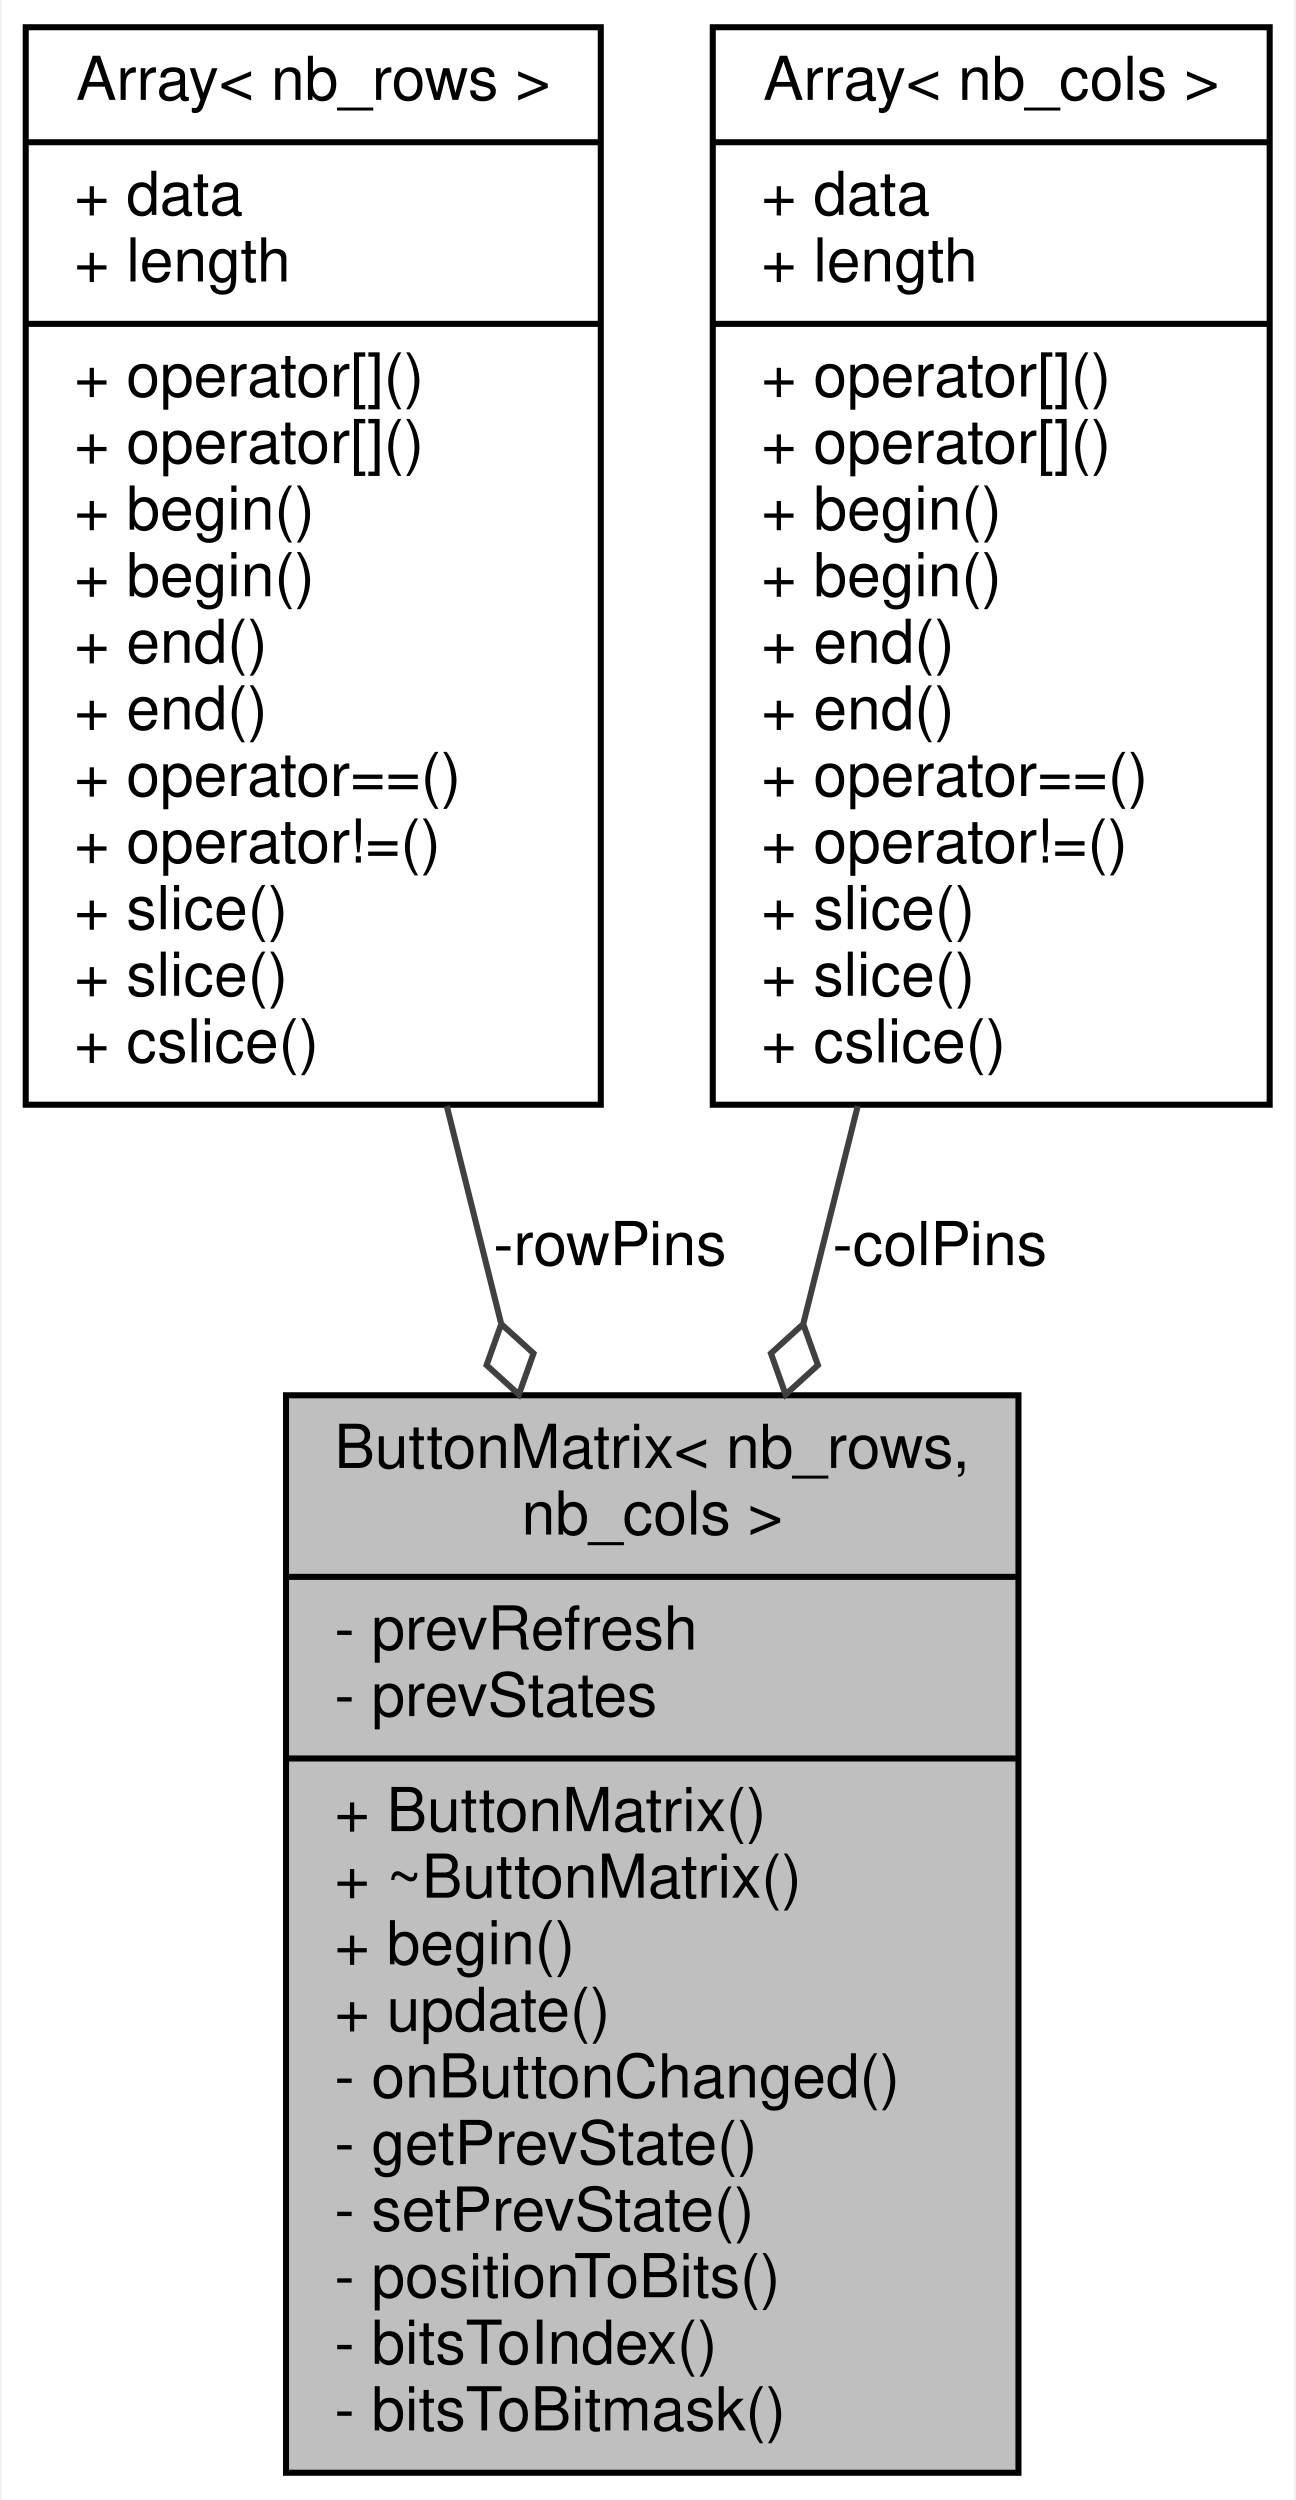
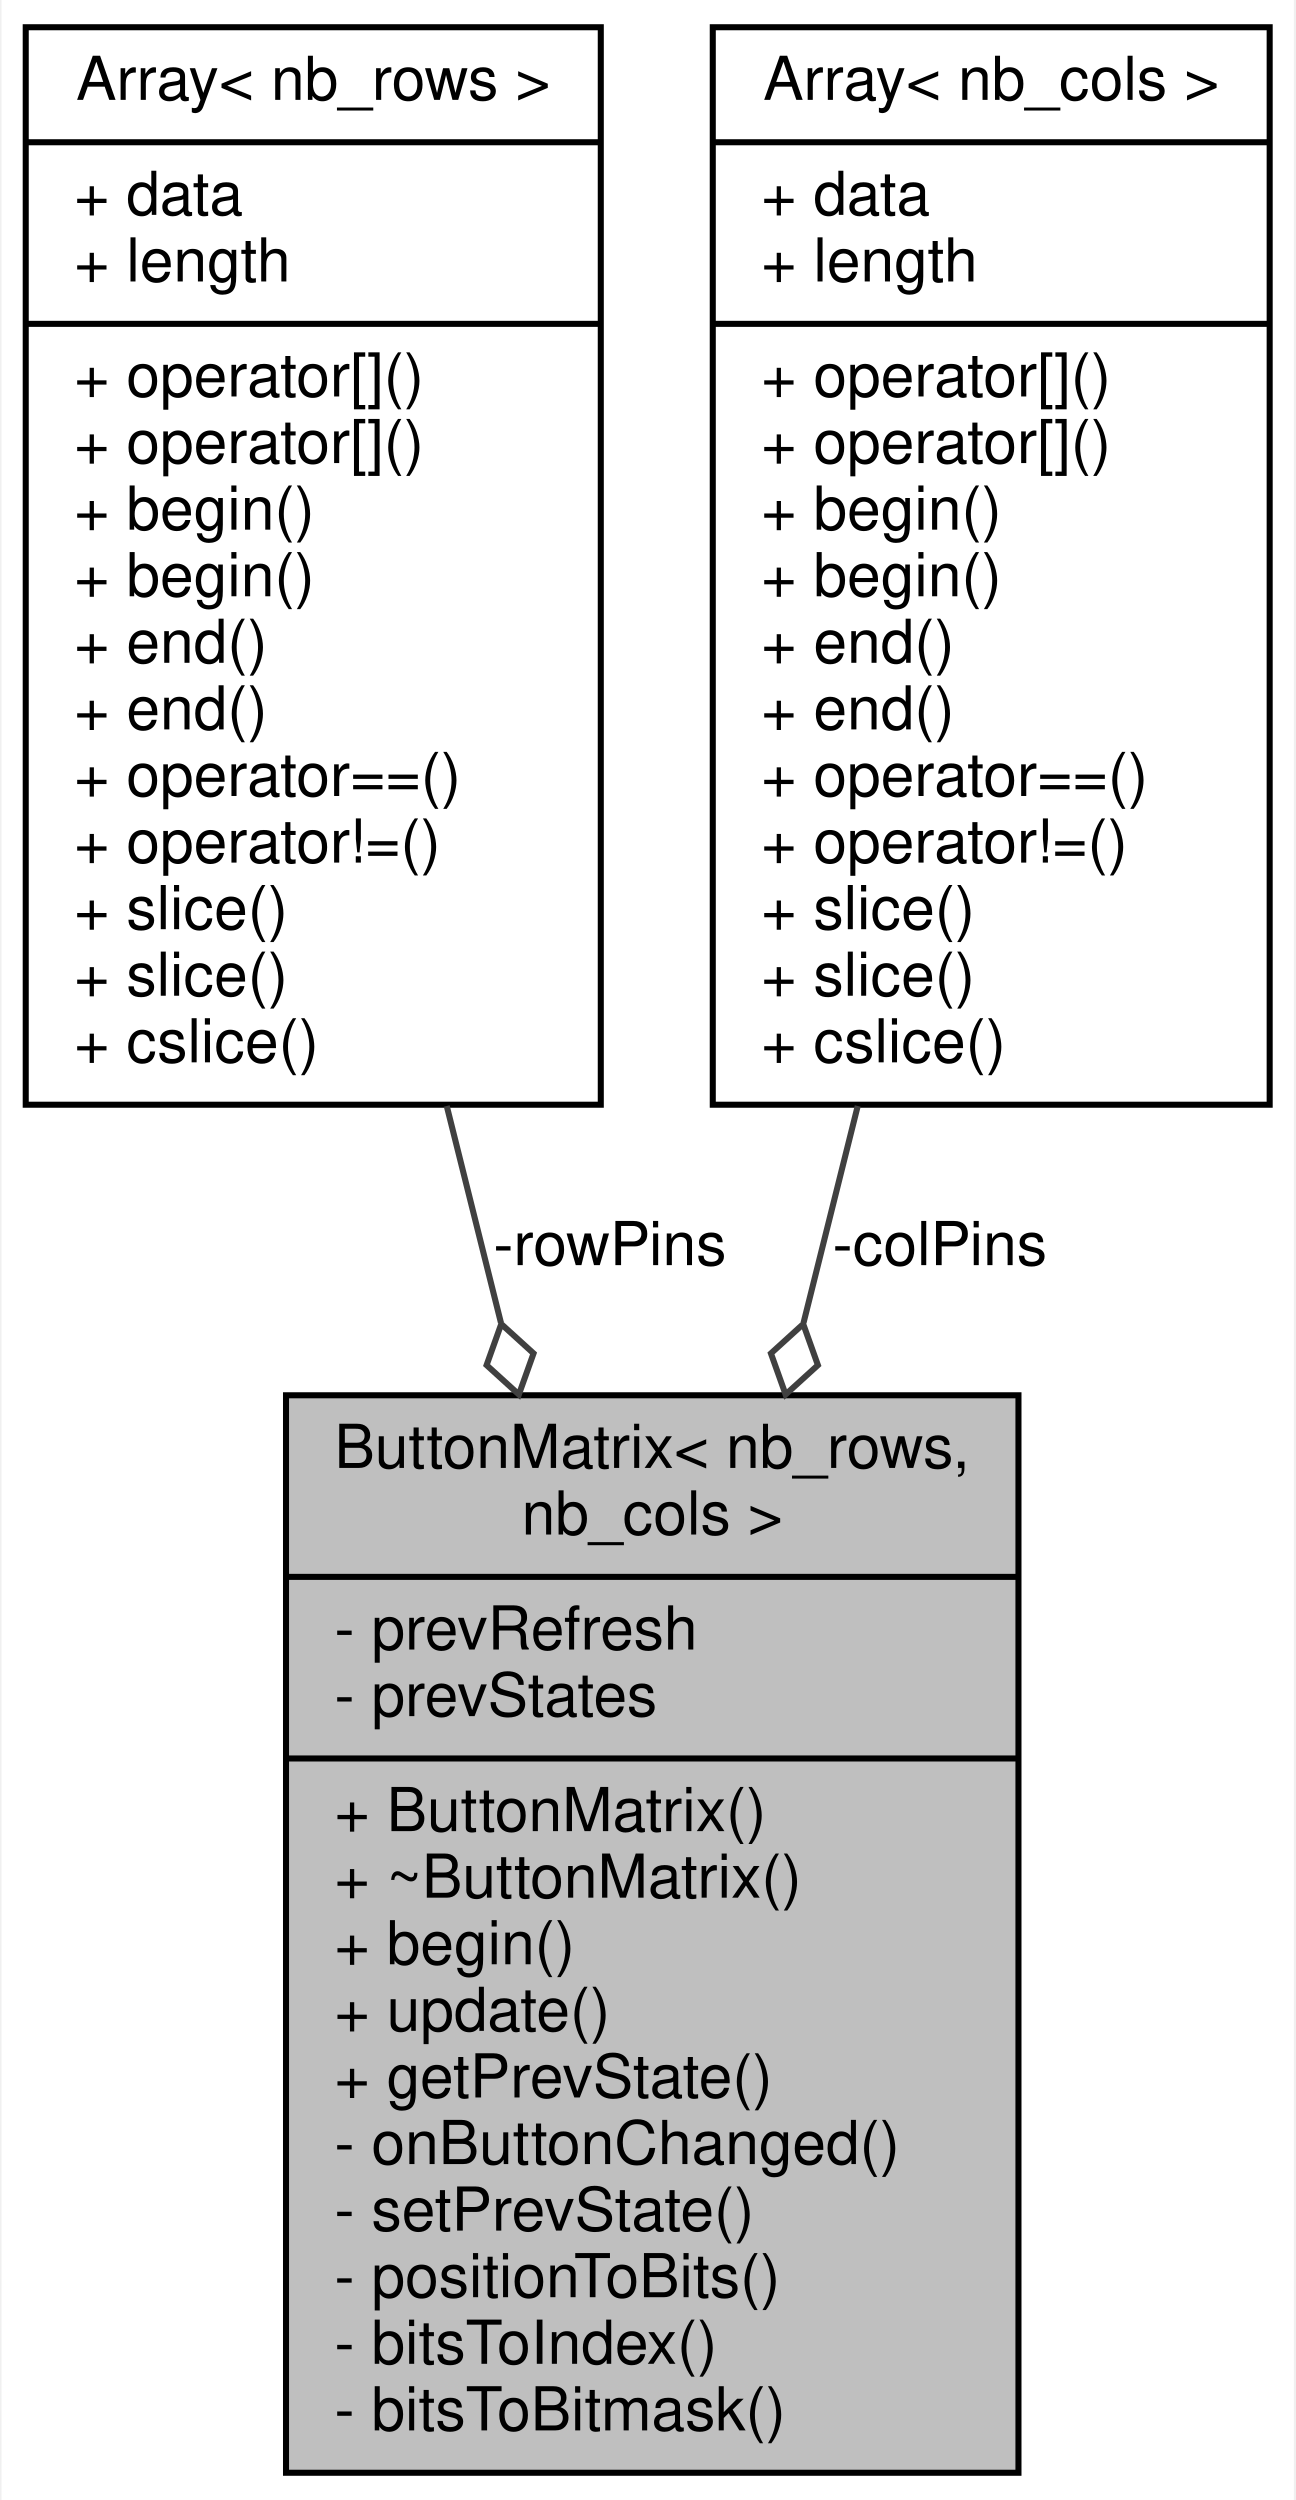
<svg xmlns="http://www.w3.org/2000/svg" xmlns:xlink="http://www.w3.org/1999/xlink" width="214pt" height="413pt" viewBox="0.00 0.00 213.50 413.00">
  <g id="graph0" class="graph" transform="scale(1 1) rotate(0) translate(4 409)">
    <polygon fill="white" stroke="none" points="-4,4 -4,-409 209.5,-409 209.5,4 -4,4" />
    <g id="node1" class="node">
      <g id="a_node1">
        <a xlink:title="A class that reads the states of a button matrix.">
          <polygon fill="#bfbfbf" stroke="black" points="43,-0.5 43,-178.5 164,-178.5 164,-0.5 43,-0.5" />
          <text text-anchor="start" x="51" y="-166.5" font-family="Helvetica,sans-Serif" font-size="10.00">ButtonMatrix&lt; nb_rows,</text>
          <text text-anchor="middle" x="103.5" y="-155.5" font-family="Helvetica,sans-Serif" font-size="10.00"> nb_cols &gt;</text>
          <polyline fill="none" stroke="black" points="43,-148.5 164,-148.5 " />
          <text text-anchor="start" x="51" y="-136.5" font-family="Helvetica,sans-Serif" font-size="10.00">- prevRefresh</text>
          <text text-anchor="start" x="51" y="-125.5" font-family="Helvetica,sans-Serif" font-size="10.00">- prevStates</text>
          <polyline fill="none" stroke="black" points="43,-118.5 164,-118.5 " />
          <text text-anchor="start" x="51" y="-106.5" font-family="Helvetica,sans-Serif" font-size="10.00">+ ButtonMatrix()</text>
          <text text-anchor="start" x="51" y="-95.5" font-family="Helvetica,sans-Serif" font-size="10.00">+ ~ButtonMatrix()</text>
          <text text-anchor="start" x="51" y="-84.5" font-family="Helvetica,sans-Serif" font-size="10.00">+ begin()</text>
          <text text-anchor="start" x="51" y="-73.5" font-family="Helvetica,sans-Serif" font-size="10.00">+ update()</text>
-           <text text-anchor="start" x="51" y="-62.5" font-family="Helvetica,sans-Serif" font-size="10.00">- onButtonChanged()</text>
-           <text text-anchor="start" x="51" y="-51.5" font-family="Helvetica,sans-Serif" font-size="10.00">- getPrevState()</text>
+           <text text-anchor="start" x="51" y="-62.5" font-family="Helvetica,sans-Serif" font-size="10.00">+ getPrevState()</text>
+           <text text-anchor="start" x="51" y="-51.5" font-family="Helvetica,sans-Serif" font-size="10.00">- onButtonChanged()</text>
          <text text-anchor="start" x="51" y="-40.5" font-family="Helvetica,sans-Serif" font-size="10.00">- setPrevState()</text>
          <text text-anchor="start" x="51" y="-29.5" font-family="Helvetica,sans-Serif" font-size="10.00">- positionToBits()</text>
          <text text-anchor="start" x="51" y="-18.5" font-family="Helvetica,sans-Serif" font-size="10.00">- bitsToIndex()</text>
          <text text-anchor="start" x="51" y="-7.5" font-family="Helvetica,sans-Serif" font-size="10.00">- bitsToBitmask()</text>
        </a>
      </g>
    </g>
    <g id="node2" class="node">
      <g id="a_node2">
        <a xlink:href="../../d7/d6a/structArray.html" target="_top" xlink:title=" ">
          <polygon fill="white" stroke="black" points="0,-226.5 0,-404.5 95,-404.5 95,-226.5 0,-226.5" />
          <text text-anchor="middle" x="47.5" y="-392.5" font-family="Helvetica,sans-Serif" font-size="10.00">Array&lt; nb_rows &gt;</text>
          <polyline fill="none" stroke="black" points="0,-385.5 95,-385.5 " />
          <text text-anchor="start" x="8" y="-373.5" font-family="Helvetica,sans-Serif" font-size="10.00">+ data</text>
          <text text-anchor="start" x="8" y="-362.5" font-family="Helvetica,sans-Serif" font-size="10.00">+ length</text>
          <polyline fill="none" stroke="black" points="0,-355.5 95,-355.5 " />
          <text text-anchor="start" x="8" y="-343.5" font-family="Helvetica,sans-Serif" font-size="10.00">+ operator[]()</text>
          <text text-anchor="start" x="8" y="-332.5" font-family="Helvetica,sans-Serif" font-size="10.00">+ operator[]()</text>
          <text text-anchor="start" x="8" y="-321.5" font-family="Helvetica,sans-Serif" font-size="10.00">+ begin()</text>
          <text text-anchor="start" x="8" y="-310.5" font-family="Helvetica,sans-Serif" font-size="10.00">+ begin()</text>
          <text text-anchor="start" x="8" y="-299.5" font-family="Helvetica,sans-Serif" font-size="10.00">+ end()</text>
          <text text-anchor="start" x="8" y="-288.5" font-family="Helvetica,sans-Serif" font-size="10.00">+ end()</text>
          <text text-anchor="start" x="8" y="-277.5" font-family="Helvetica,sans-Serif" font-size="10.00">+ operator==()</text>
          <text text-anchor="start" x="8" y="-266.5" font-family="Helvetica,sans-Serif" font-size="10.00">+ operator!=()</text>
          <text text-anchor="start" x="8" y="-255.5" font-family="Helvetica,sans-Serif" font-size="10.00">+ slice()</text>
          <text text-anchor="start" x="8" y="-244.5" font-family="Helvetica,sans-Serif" font-size="10.00">+ slice()</text>
          <text text-anchor="start" x="8" y="-233.5" font-family="Helvetica,sans-Serif" font-size="10.00">+ cslice()</text>
        </a>
      </g>
    </g>
    <g id="edge1" class="edge">
      <path fill="none" stroke="#404040" d="M69.552,-226.291C72.491,-214.538 75.52,-202.418 78.504,-190.483" />
      <polygon fill="none" stroke="#404040" points="78.557,-190.271 76.132,-183.48 81.468,-178.629 83.893,-185.42 78.557,-190.271" />
      <text text-anchor="middle" x="96.5" y="-200" font-family="Helvetica,sans-Serif" font-size="10.00"> -rowPins</text>
    </g>
    <g id="node3" class="node">
      <g id="a_node3">
        <a xlink:href="../../d7/d6a/structArray.html" target="_top" xlink:title=" ">
          <polygon fill="white" stroke="black" points="113.5,-226.5 113.5,-404.5 205.5,-404.5 205.5,-226.5 113.5,-226.5" />
          <text text-anchor="middle" x="159.5" y="-392.5" font-family="Helvetica,sans-Serif" font-size="10.00">Array&lt; nb_cols &gt;</text>
          <polyline fill="none" stroke="black" points="113.5,-385.5 205.5,-385.5 " />
          <text text-anchor="start" x="121.5" y="-373.5" font-family="Helvetica,sans-Serif" font-size="10.00">+ data</text>
          <text text-anchor="start" x="121.5" y="-362.5" font-family="Helvetica,sans-Serif" font-size="10.00">+ length</text>
          <polyline fill="none" stroke="black" points="113.5,-355.5 205.5,-355.5 " />
          <text text-anchor="start" x="121.5" y="-343.5" font-family="Helvetica,sans-Serif" font-size="10.00">+ operator[]()</text>
          <text text-anchor="start" x="121.5" y="-332.5" font-family="Helvetica,sans-Serif" font-size="10.00">+ operator[]()</text>
          <text text-anchor="start" x="121.5" y="-321.5" font-family="Helvetica,sans-Serif" font-size="10.00">+ begin()</text>
          <text text-anchor="start" x="121.5" y="-310.5" font-family="Helvetica,sans-Serif" font-size="10.00">+ begin()</text>
          <text text-anchor="start" x="121.5" y="-299.5" font-family="Helvetica,sans-Serif" font-size="10.00">+ end()</text>
          <text text-anchor="start" x="121.5" y="-288.5" font-family="Helvetica,sans-Serif" font-size="10.00">+ end()</text>
          <text text-anchor="start" x="121.5" y="-277.5" font-family="Helvetica,sans-Serif" font-size="10.00">+ operator==()</text>
          <text text-anchor="start" x="121.5" y="-266.5" font-family="Helvetica,sans-Serif" font-size="10.00">+ operator!=()</text>
          <text text-anchor="start" x="121.5" y="-255.5" font-family="Helvetica,sans-Serif" font-size="10.00">+ slice()</text>
          <text text-anchor="start" x="121.5" y="-244.5" font-family="Helvetica,sans-Serif" font-size="10.00">+ slice()</text>
          <text text-anchor="start" x="121.5" y="-233.5" font-family="Helvetica,sans-Serif" font-size="10.00">+ cslice()</text>
        </a>
      </g>
    </g>
    <g id="edge2" class="edge">
      <path fill="none" stroke="#404040" d="M137.448,-226.291C134.509,-214.538 131.479,-202.418 128.496,-190.483" />
      <polygon fill="none" stroke="#404040" points="128.443,-190.271 123.107,-185.42 125.532,-178.629 130.868,-183.48 128.443,-190.271" />
      <text text-anchor="middle" x="151" y="-200" font-family="Helvetica,sans-Serif" font-size="10.00"> -colPins</text>
    </g>
  </g>
</svg>
